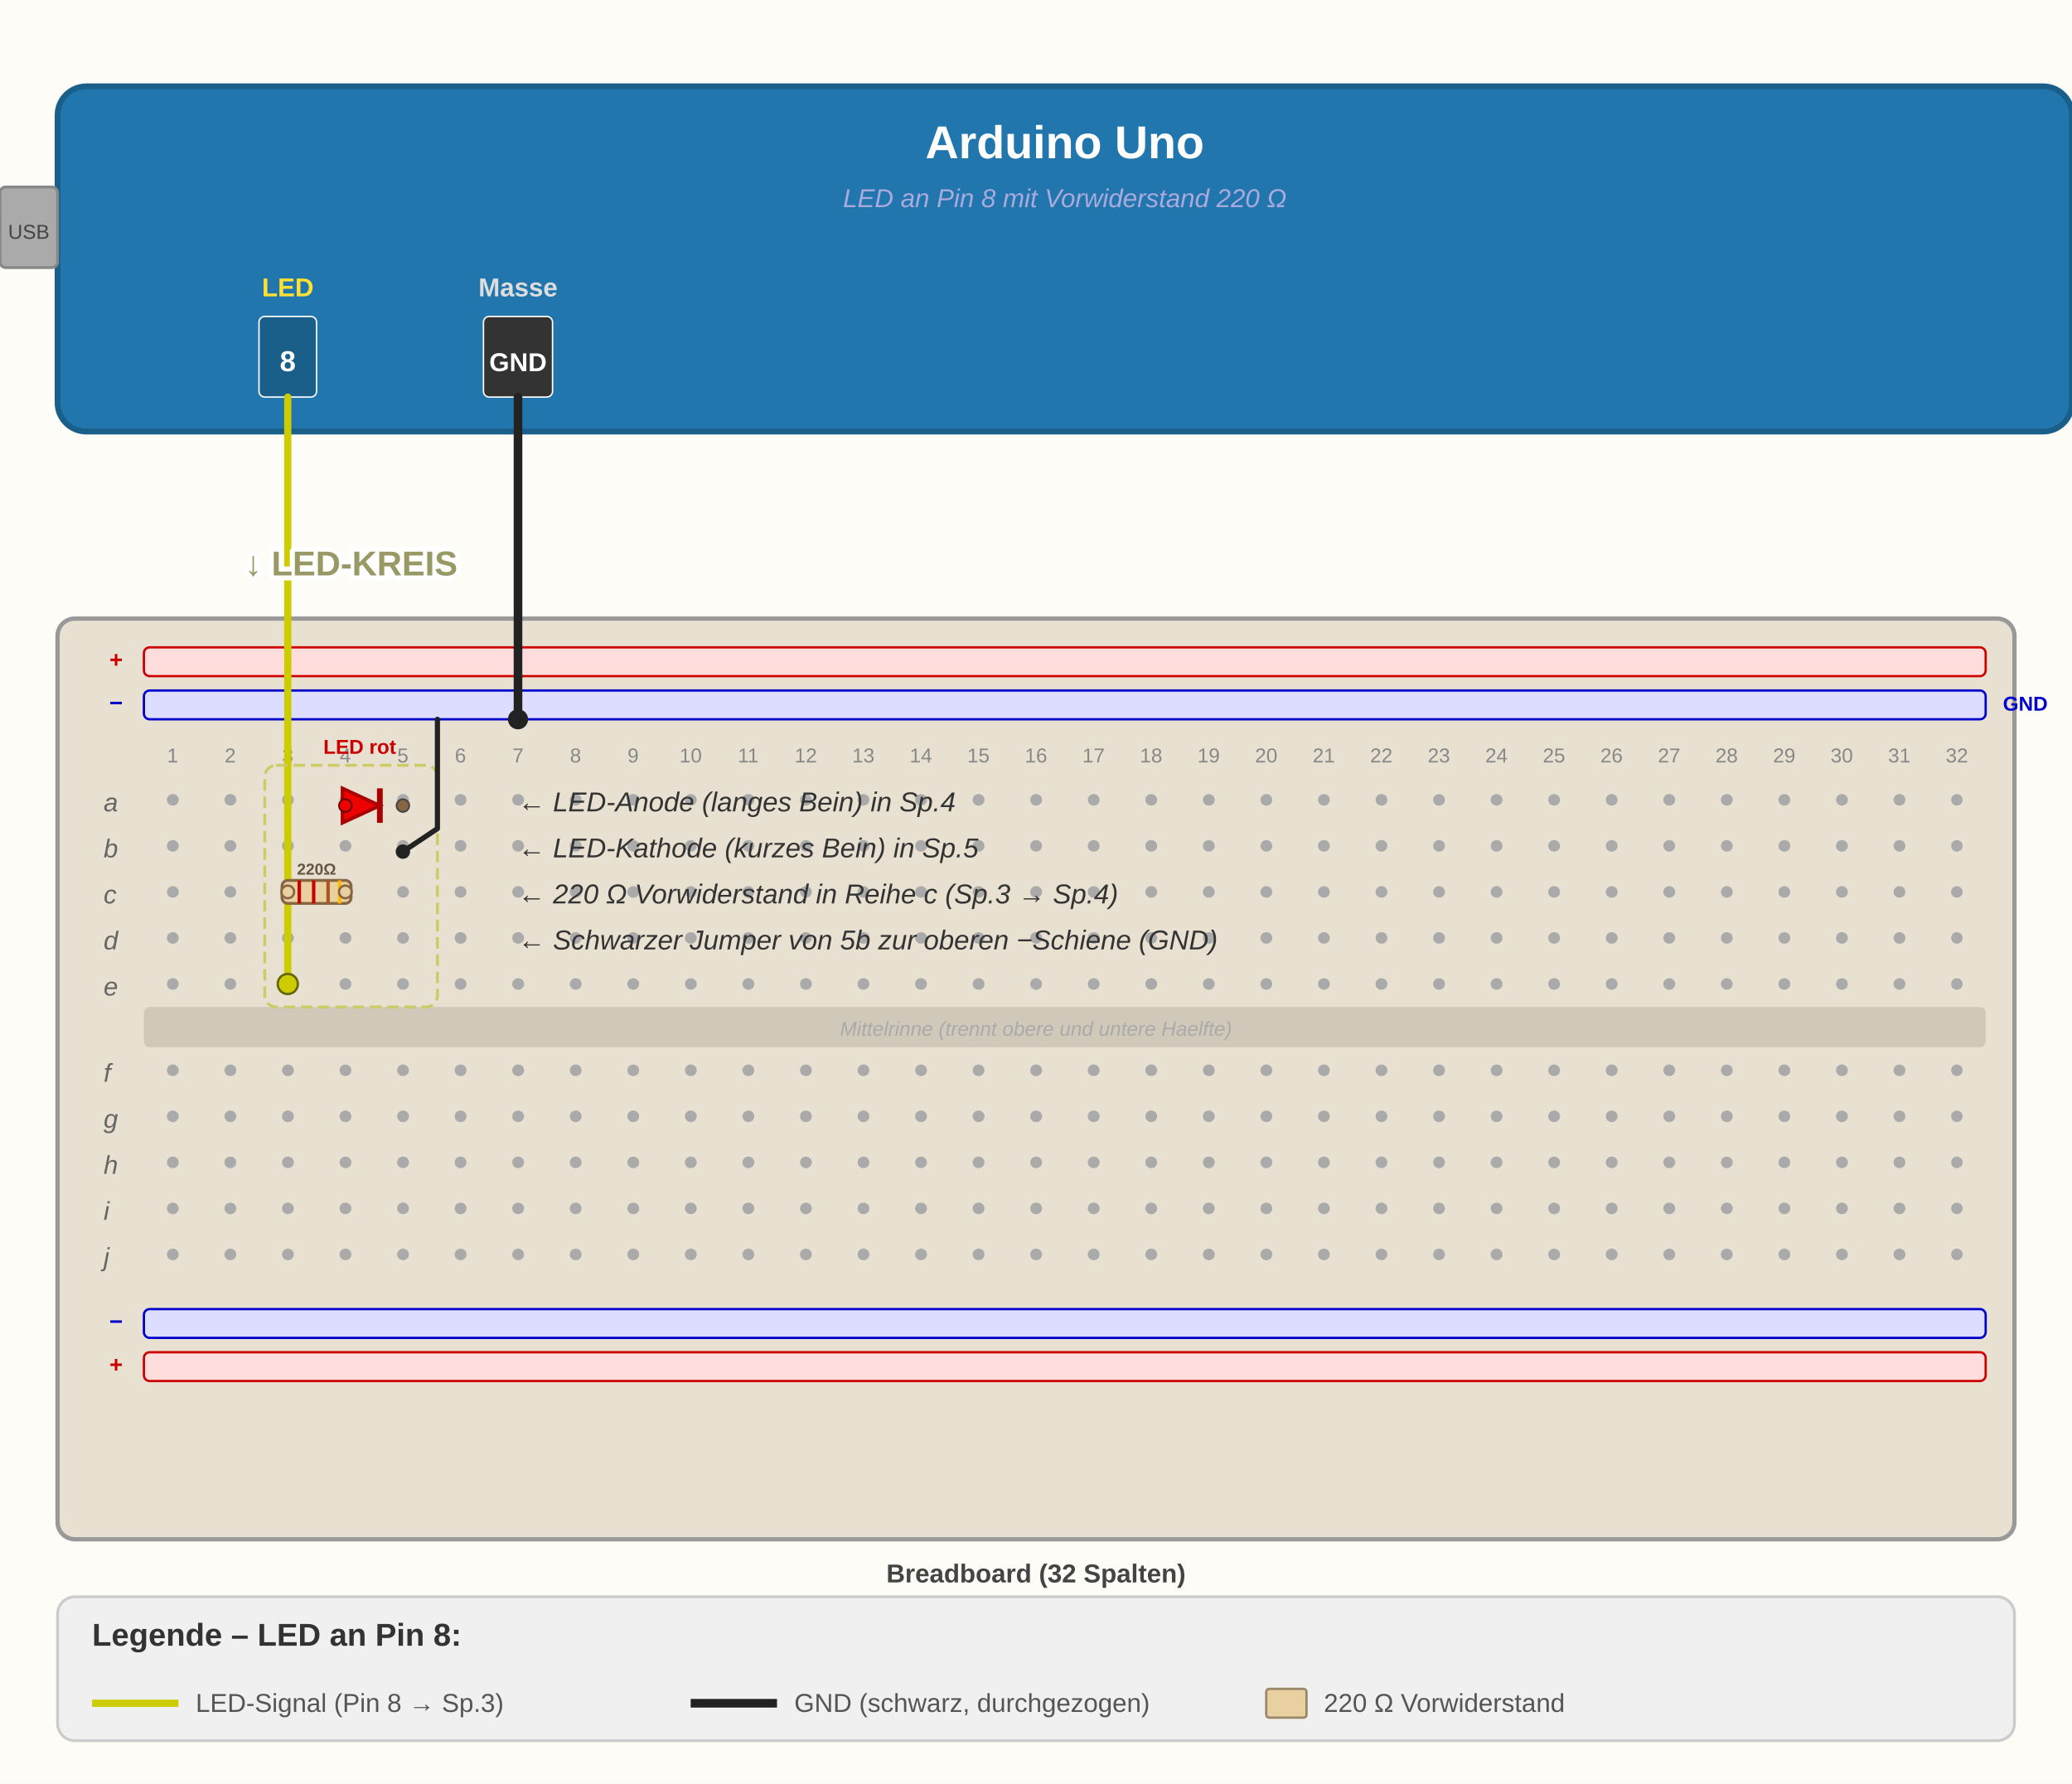
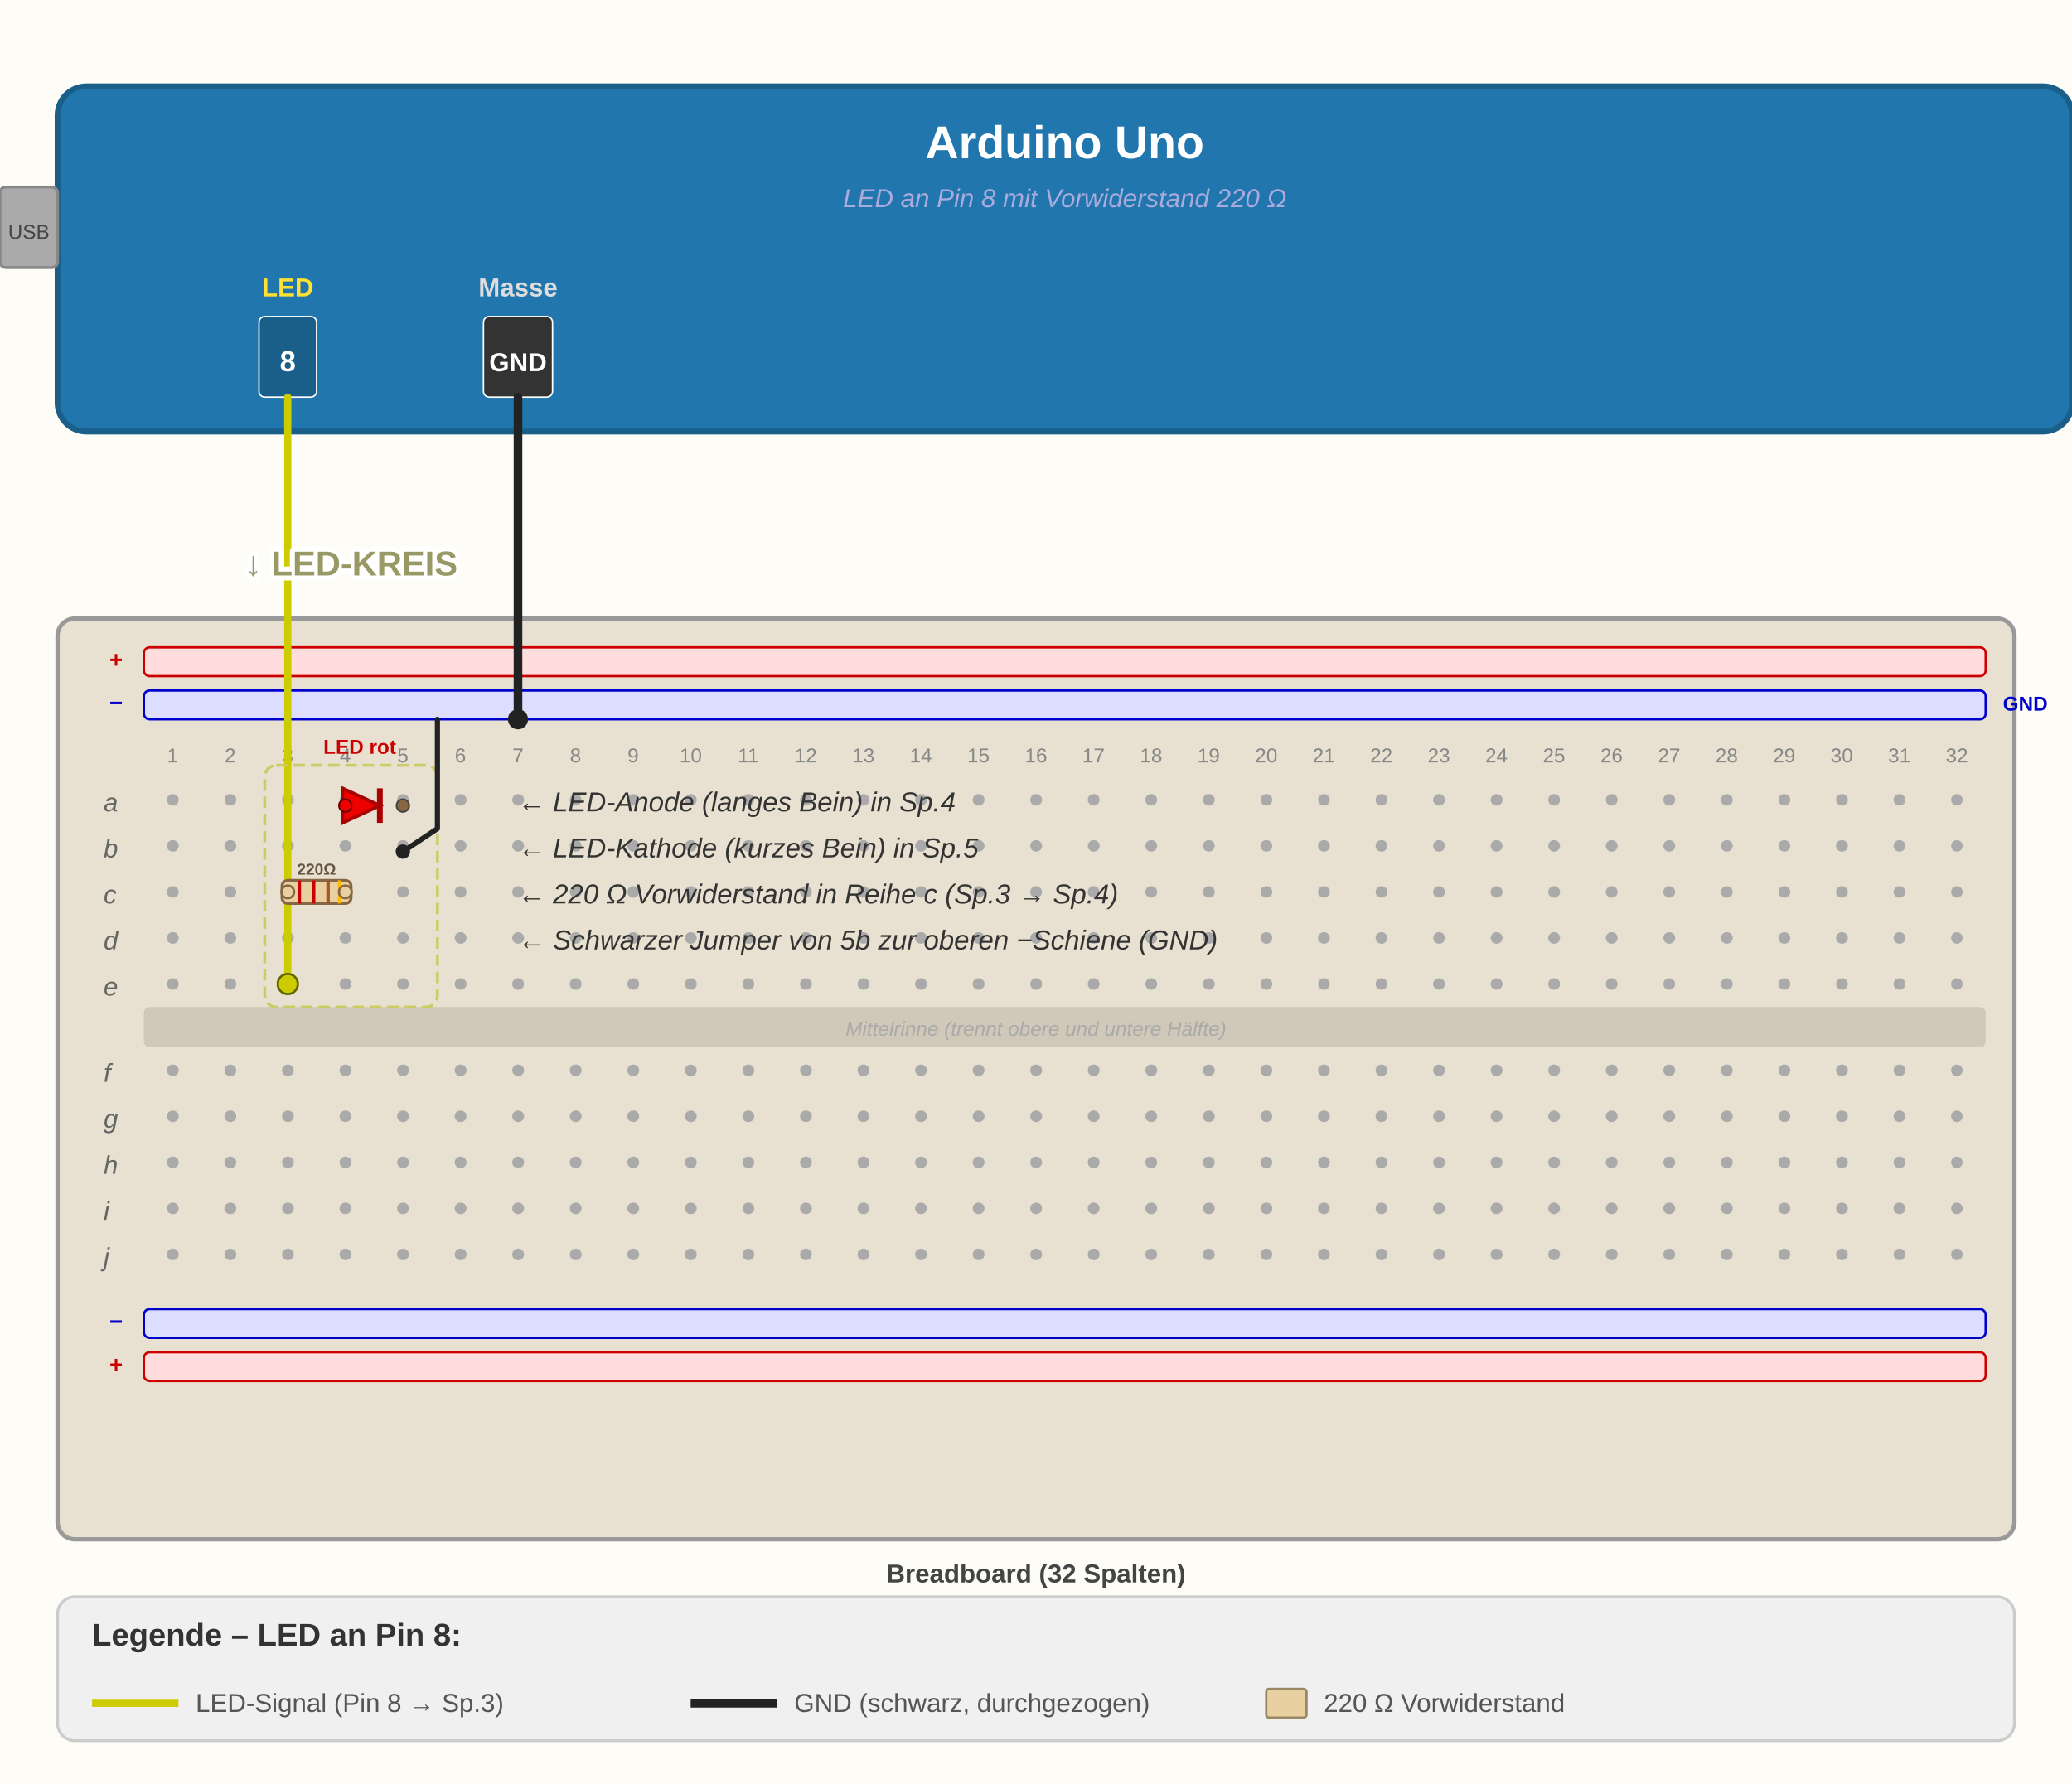
<svg xmlns="http://www.w3.org/2000/svg" viewBox="0 0 720 620" width="100%" style="max-width: 720px; height: auto; font-family: 'Helvetica Neue', Arial, sans-serif;">
  <rect width="720" height="620" fill="#fdfcf6" />
  <rect x="20" y="30" width="700" height="120" rx="10" fill="#2176AE" stroke="#1a5f8a" stroke-width="2" />
  <text x="370" y="55" text-anchor="middle" font-size="16" fill="white" font-weight="bold">Arduino Uno</text>
  <text x="370" y="72" text-anchor="middle" font-size="9" fill="#aad" font-style="italic">LED an Pin 8 mit Vorwiderstand 220 Ω</text>
  <rect x="0" y="65" width="20" height="28" rx="2" fill="#aaa" stroke="#888" stroke-width="1" />
  <text x="10" y="83" text-anchor="middle" font-size="7" fill="#444">USB</text>
  <g font-size="9" font-weight="bold" text-anchor="middle">
    <text x="100" y="103" fill="#ffe033">LED</text>
    <text x="180" y="103" fill="#ddd">Masse</text>
  </g>
  <g font-size="10" fill="white" font-weight="bold" text-anchor="middle">
    <rect x="90" y="110" width="20" height="28" rx="2" fill="#1a5f8a" stroke="white" stroke-width="0.5" />
    <text x="100" y="129">8</text>
    <rect x="168" y="110" width="24" height="28" rx="2" fill="#333" stroke="white" stroke-width="0.5" />
    <text x="180" y="129" font-size="9">GND</text>
  </g>
  <rect x="20" y="215" width="680" height="320" rx="6" fill="#e8e0d0" stroke="#999" stroke-width="1.5" />
  <text x="360" y="550" text-anchor="middle" font-size="9" fill="#444" font-weight="bold">Breadboard (32 Spalten)</text>
  <rect x="50" y="225" width="640" height="10" rx="2" fill="#fdd" stroke="#c00" stroke-width="0.8" />
  <text x="38" y="232" font-size="8" fill="#c00" font-weight="bold">+</text>
  <rect x="50" y="240" width="640" height="10" rx="2" fill="#ddf" stroke="#00c" stroke-width="0.8" />
  <text x="38" y="247" font-size="8" fill="#00c" font-weight="bold">−</text>
  <text x="696" y="247" font-size="7" fill="#00c" font-weight="bold">GND</text>
  <g font-size="7" fill="#888" text-anchor="middle">
    <text x="60" y="265">1</text>
    <text x="80" y="265">2</text>
    <text x="100" y="265">3</text>
    <text x="120" y="265">4</text>
    <text x="140" y="265">5</text>
    <text x="160" y="265">6</text>
    <text x="180" y="265">7</text>
    <text x="200" y="265">8</text>
    <text x="220" y="265">9</text>
    <text x="240" y="265">10</text>
    <text x="260" y="265">11</text>
    <text x="280" y="265">12</text>
    <text x="300" y="265">13</text>
    <text x="320" y="265">14</text>
    <text x="340" y="265">15</text>
    <text x="360" y="265">16</text>
    <text x="380" y="265">17</text>
    <text x="400" y="265">18</text>
    <text x="420" y="265">19</text>
    <text x="440" y="265">20</text>
    <text x="460" y="265">21</text>
    <text x="480" y="265">22</text>
    <text x="500" y="265">23</text>
    <text x="520" y="265">24</text>
    <text x="540" y="265">25</text>
    <text x="560" y="265">26</text>
    <text x="580" y="265">27</text>
    <text x="600" y="265">28</text>
    <text x="620" y="265">29</text>
    <text x="640" y="265">30</text>
    <text x="660" y="265">31</text>
    <text x="680" y="265">32</text>
  </g>
  <g font-size="9" fill="#666" font-style="italic">
    <text x="36" y="282">a</text>
    <text x="36" y="298">b</text>
    <text x="36" y="314">c</text>
    <text x="36" y="330">d</text>
    <text x="36" y="346">e</text>
  </g>
  <g stroke="#aaa" stroke-width="4" stroke-linecap="round" stroke-dasharray="0.1,19.9" fill="none">
    <line x1="60" y1="278" x2="680" y2="278" />
    <line x1="60" y1="294" x2="680" y2="294" />
    <line x1="60" y1="310" x2="680" y2="310" />
    <line x1="60" y1="326" x2="680" y2="326" />
    <line x1="60" y1="342" x2="680" y2="342" />
  </g>
  <rect x="50" y="350" width="640" height="14" rx="2" fill="#d0c8b8" />
-   <text x="360" y="360" text-anchor="middle" font-size="7" fill="#aaa" font-style="italic">Mittelrinne (trennt obere und untere Haelfte)</text>
+   <text x="360" y="360" text-anchor="middle" font-size="7" fill="#aaa" font-style="italic">Mittelrinne (trennt obere und untere Hälfte)</text>
  <g font-size="9" fill="#666" font-style="italic">
    <text x="36" y="376">f</text>
    <text x="36" y="392">g</text>
    <text x="36" y="408">h</text>
    <text x="36" y="424">i</text>
    <text x="36" y="440">j</text>
  </g>
  <g stroke="#aaa" stroke-width="4" stroke-linecap="round" stroke-dasharray="0.1,19.9" fill="none">
    <line x1="60" y1="372" x2="680" y2="372" />
    <line x1="60" y1="388" x2="680" y2="388" />
    <line x1="60" y1="404" x2="680" y2="404" />
    <line x1="60" y1="420" x2="680" y2="420" />
    <line x1="60" y1="436" x2="680" y2="436" />
  </g>
  <rect x="50" y="455" width="640" height="10" rx="2" fill="#ddf" stroke="#00c" stroke-width="0.8" />
  <text x="38" y="462" font-size="8" fill="#00c" font-weight="bold">−</text>
  <rect x="50" y="470" width="640" height="10" rx="2" fill="#fdd" stroke="#c00" stroke-width="0.8" />
  <text x="38" y="477" font-size="8" fill="#c00" font-weight="bold">+</text>
  <line x1="100" y1="138" x2="100" y2="342" stroke="#cc0" stroke-width="2.5" stroke-linecap="round" />
  <circle cx="100" cy="342" r="3.5" fill="#cc0" stroke="#660" stroke-width="0.8" />
  <line x1="180" y1="138" x2="180" y2="250" stroke="#222" stroke-width="3" stroke-linecap="round" />
  <circle cx="180" cy="250" r="3.5" fill="#222" />
  <rect x="92" y="266" width="60" height="84" rx="4" fill="none" stroke="#cc6" stroke-width="1" stroke-dasharray="4,2" />
  <text x="122" y="200" text-anchor="middle" font-size="12" fill="#996" font-weight="bold" stroke="white" stroke-width="3.5" stroke-linejoin="round" paint-order="stroke fill">↓ LED-KREIS</text>
  <rect x="98" y="306" width="24" height="8" rx="2" fill="#e8d0a0" stroke="#864" stroke-width="1" />
  <line x1="104" y1="306" x2="104" y2="314" stroke="#c00" stroke-width="1.2" />
  <line x1="109" y1="306" x2="109" y2="314" stroke="#c00" stroke-width="1.2" />
  <line x1="114" y1="306" x2="114" y2="314" stroke="#a52" stroke-width="1.2" />
  <line x1="118" y1="306" x2="118" y2="314" stroke="#fb0" stroke-width="1.2" />
  <text x="110" y="304" text-anchor="middle" font-size="5.5" fill="#654" font-weight="bold">220Ω</text>
  <circle cx="100" cy="310" r="2.2" fill="#e8d0a0" stroke="#864" stroke-width="0.8" />
  <circle cx="120" cy="310" r="2.2" fill="#e8d0a0" stroke="#864" stroke-width="0.8" />
  <polygon points="119,274 119,286 132,280" fill="#e00" stroke="#a00" stroke-width="1.2" />
  <line x1="132" y1="274" x2="132" y2="286" stroke="#a00" stroke-width="2" />
  <text x="125" y="262" text-anchor="middle" font-size="7" fill="#c00" font-weight="bold">LED rot</text>
  <circle cx="120" cy="280" r="2.2" fill="#e00" stroke="#600" stroke-width="0.6" />
  <circle cx="140" cy="280" r="2.2" fill="#864" stroke="#444" stroke-width="0.6" />
  <circle cx="140" cy="296" r="2.5" fill="#222" />
  <polyline points="140,296 152,288 152,250" fill="none" stroke="#222" stroke-width="1.8" stroke-linecap="round" stroke-linejoin="round" />
  <g font-size="9.5" fill="#333">
    <text x="180" y="282" font-style="italic">← LED-Anode (langes Bein) in Sp.4</text>
    <text x="180" y="298" font-style="italic">← LED-Kathode (kurzes Bein) in Sp.5</text>
    <text x="180" y="314" font-style="italic">← 220 Ω Vorwiderstand in Reihe c (Sp.3 → Sp.4)</text>
    <text x="180" y="330" font-style="italic">← Schwarzer Jumper von 5b zur oberen −Schiene (GND)</text>
  </g>
  <rect x="20" y="555" width="680" height="50" rx="6" fill="#f0f0f0" stroke="#ccc" stroke-width="1" />
  <text x="32" y="572" font-size="11" fill="#333" font-weight="bold">Legende – LED an Pin 8:</text>
  <line x1="32" y1="592" x2="62" y2="592" stroke="#cc0" stroke-width="2.5" />
  <text x="68" y="595" font-size="9" fill="#555">LED-Signal (Pin 8 → Sp.3)</text>
  <line x1="240" y1="592" x2="270" y2="592" stroke="#222" stroke-width="3" />
  <text x="276" y="595" font-size="9" fill="#555">GND (schwarz, durchgezogen)</text>
  <rect x="440" y="587" width="14" height="10" rx="1" fill="#e8d0a0" stroke="#986" stroke-width="0.8" />
  <text x="460" y="595" font-size="9" fill="#555">220 Ω Vorwiderstand</text>
</svg>
